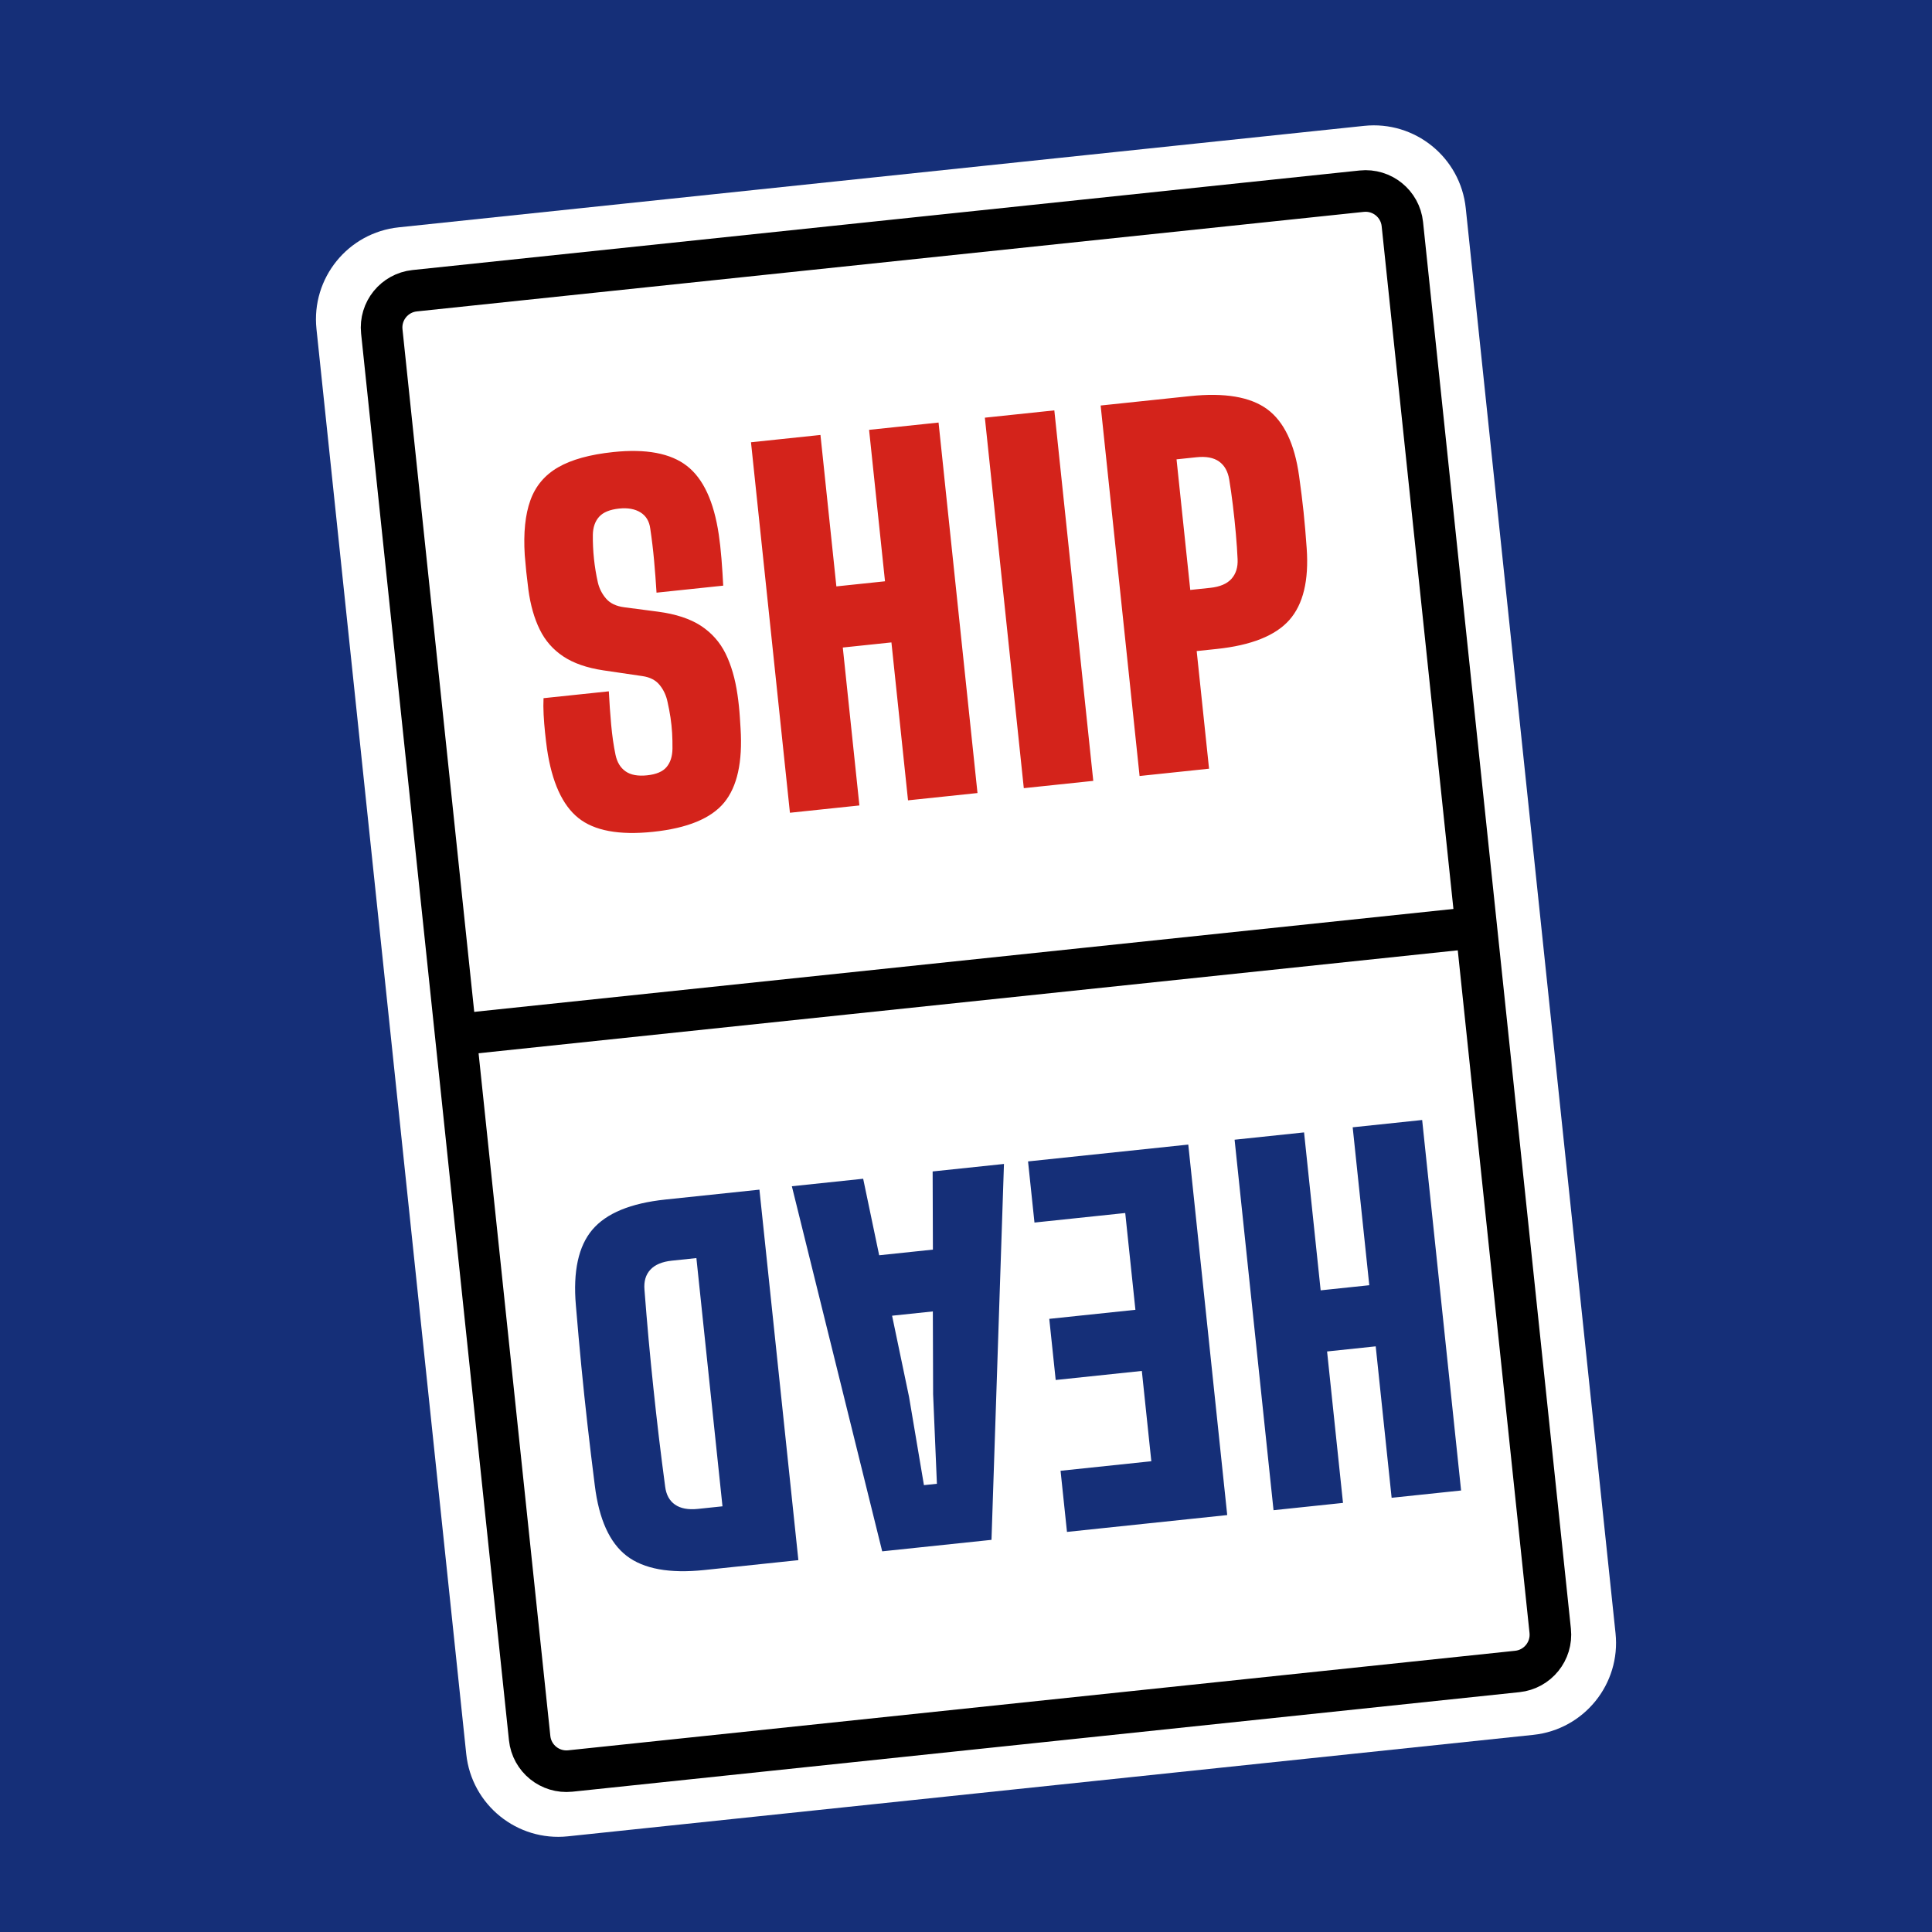
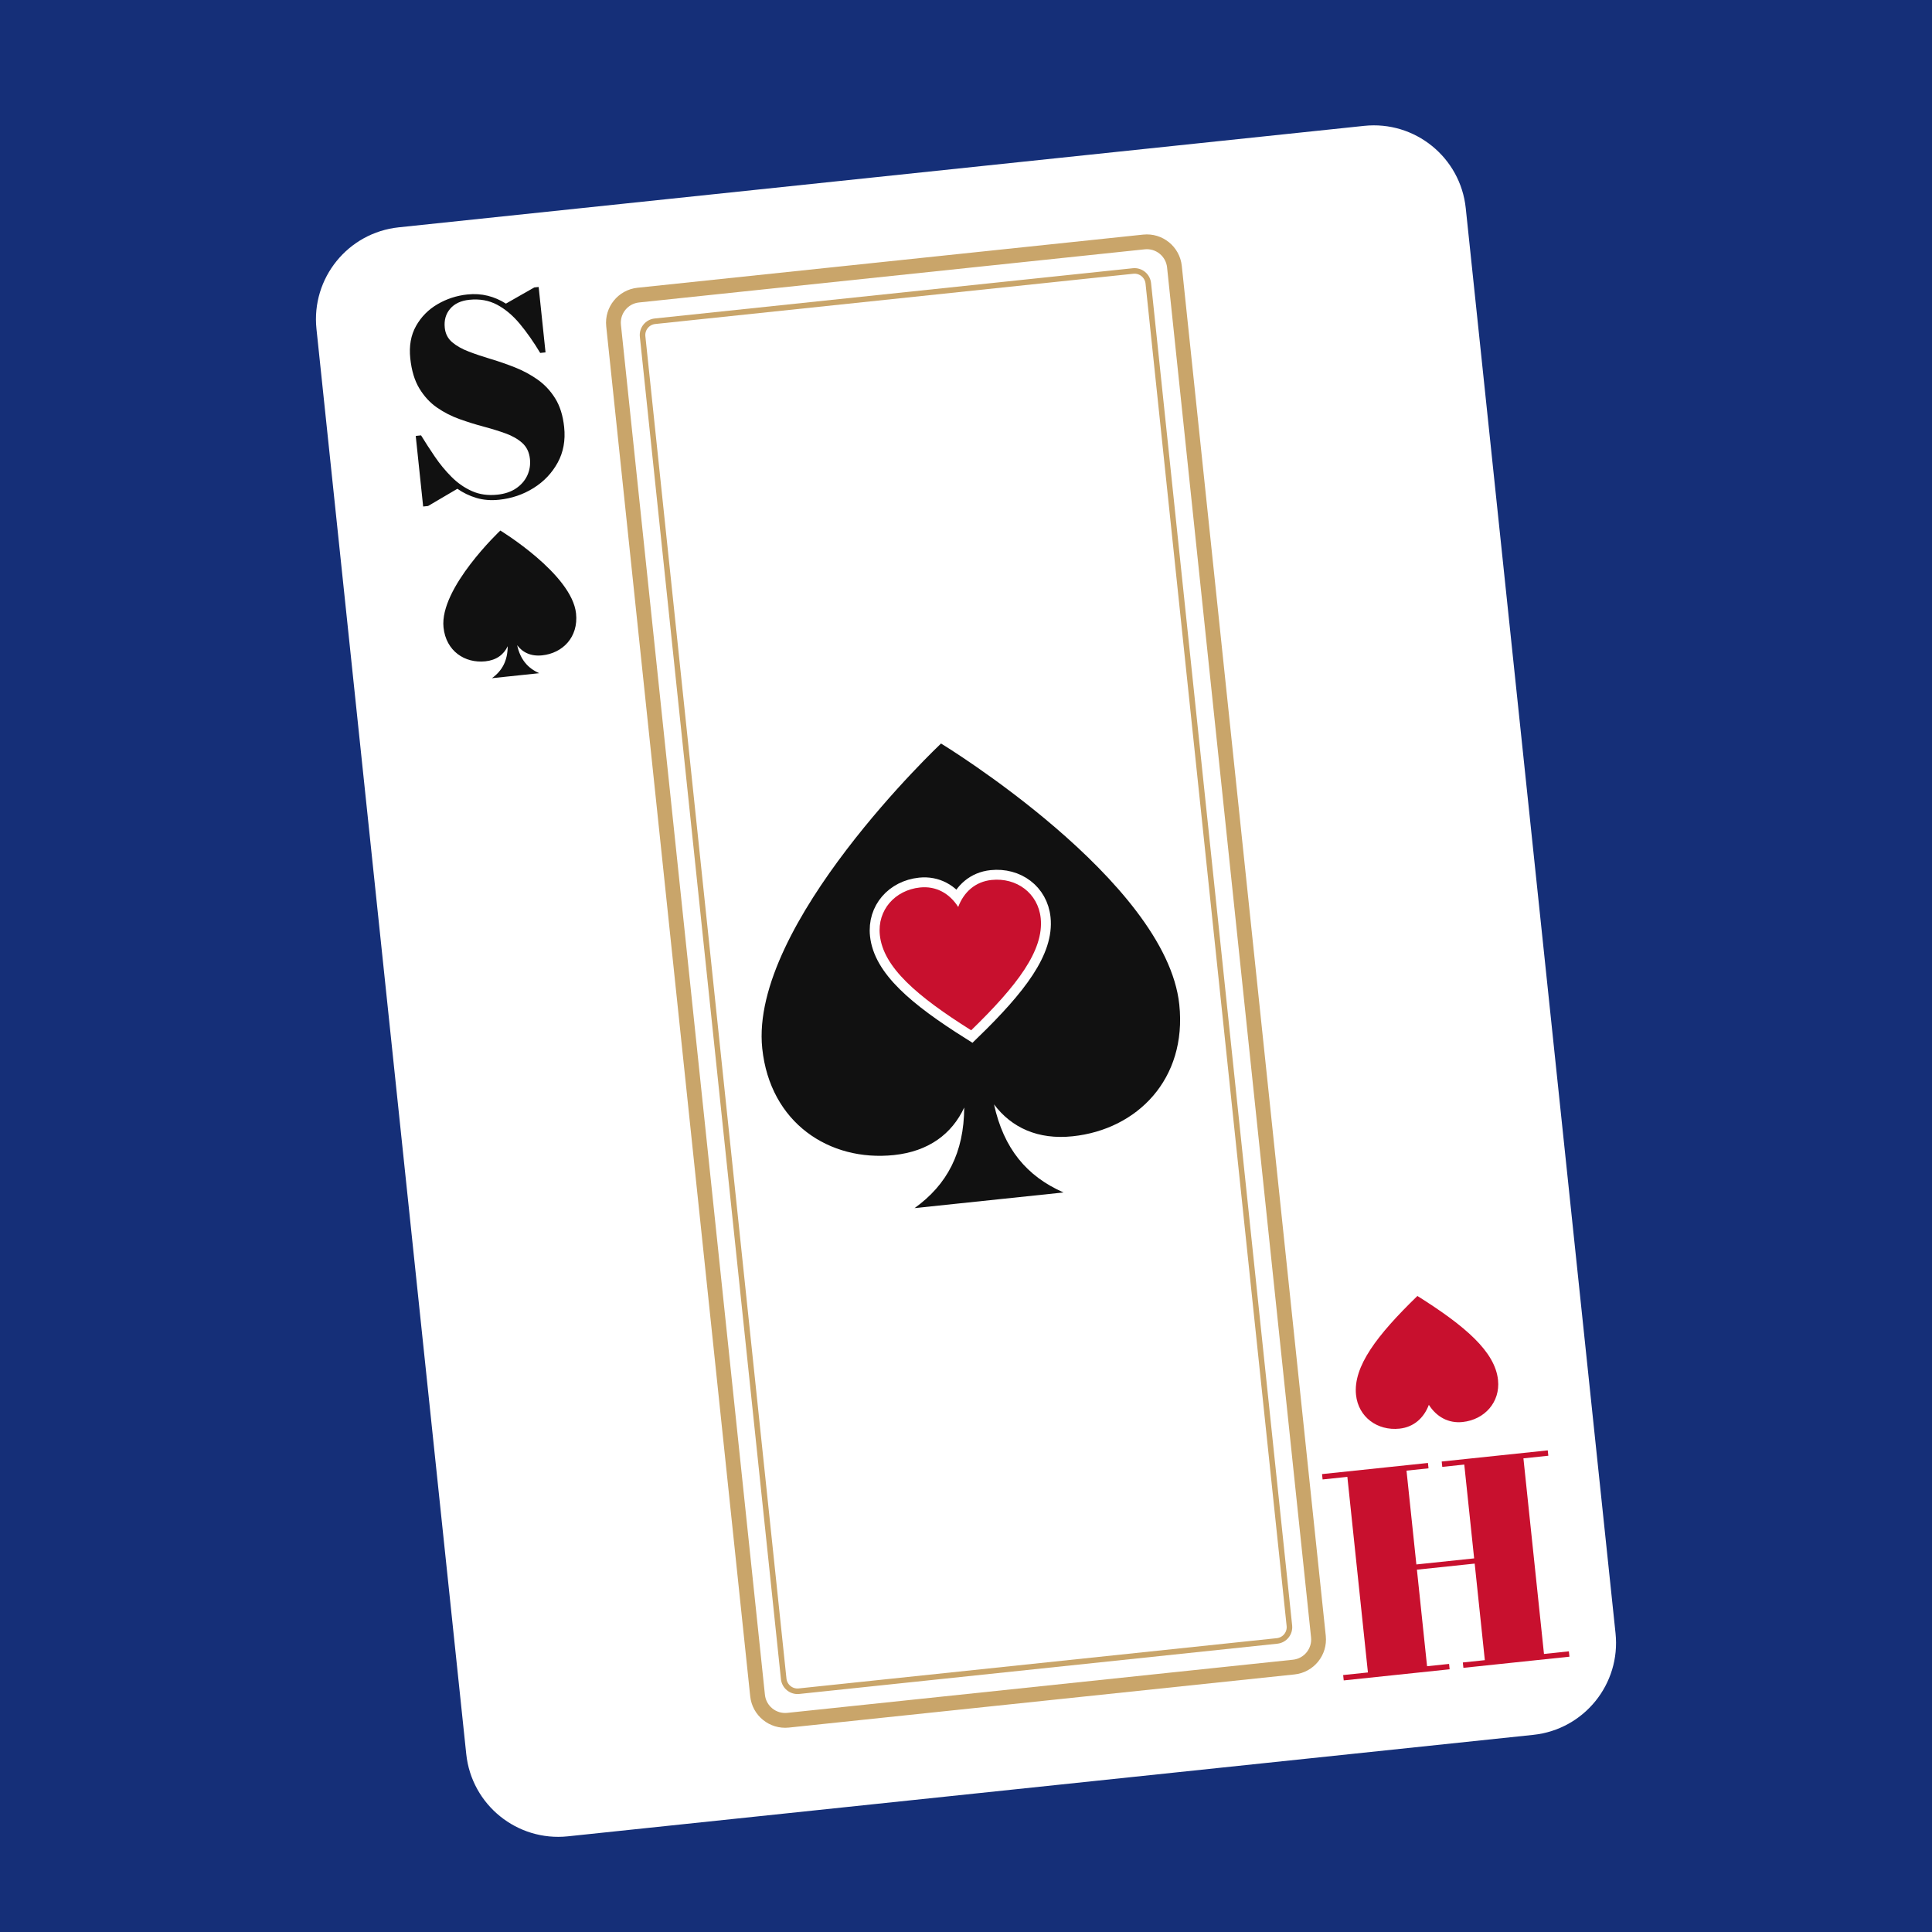
<svg xmlns="http://www.w3.org/2000/svg" viewBox="0 0 1024 1024">
  <rect width="1024" height="1024" fill="#152f78" />
  <g transform="translate(512 520) rotate(-6) scale(2.45) translate(-125 -175)">
    <rect width="250" height="350" rx="20" fill="#ffffff" />
-     <rect x="14" y="14" width="222" height="322" rx="8" fill="none" stroke="#000000" stroke-width="9" />
-     <path d="M14 175H236" stroke="#000000" stroke-width="9" />
-     <g transform="translate(30 30)">
-       <path fill="#d4231b" transform="translate(7.13 104.80) scale(1.0074)" d="M23.75 1Q12.75 1 8.08-3.65Q3.40-8.30 2.95-19.10Q2.90-20.70 2.90-22.62Q2.90-24.55 3-26.48Q3.10-28.40 3.35-30L17.45-30Q17.25-26.35 17.20-22.80Q17.15-19.25 17.45-16.30Q17.70-13.85 19.23-12.53Q20.75-11.20 23.75-11.20Q26.70-11.20 28.08-12.53Q29.45-13.85 29.75-16.30Q29.95-18 30.03-19.68Q30.10-21.35 30.03-23.03Q29.95-24.70 29.75-26.40Q29.55-28.50 28.45-30.20Q27.35-31.90 24.95-32.50L16.75-34.60Q11.55-35.95 8.50-38.48Q5.45-41 4.08-44.75Q2.70-48.50 2.55-53.50Q2.50-55.70 2.50-57.43Q2.50-59.15 2.55-61Q2.85-68.15 4.98-72.55Q7.10-76.95 11.65-78.98Q16.20-81 23.75-81Q34.40-81 39.20-76.37Q44-71.75 44.45-61Q44.55-58.85 44.48-55.75Q44.40-52.65 44.25-50L29.85-50Q30-53.45 30.05-56.90Q30.10-60.35 29.95-63.80Q29.90-66.20 28.23-67.50Q26.55-68.80 23.75-68.80Q20.75-68.80 19.30-67.50Q17.85-66.20 17.55-63.80Q17.25-61.25 17.25-58.65Q17.25-56.05 17.55-53.50Q17.80-51.50 18.95-49.85Q20.10-48.20 22.65-47.60L29.75-45.90Q35.35-44.55 38.58-41.93Q41.80-39.30 43.23-35.43Q44.65-31.55 44.85-26.40Q44.90-25.25 44.90-24Q44.90-22.75 44.85-21.50Q44.80-20.25 44.75-19.10Q44.30-8.30 39.58-3.65Q34.85 1 23.75 1M68.40 0L53.40 0L53.40-80L68.40-80L68.40-47.30L78.90-47.30L78.90-80L93.90-80L93.90 0L78.90 0L78.90-34.10L68.40-34.10M118.90 0L103.90 0L103.90-80L118.90-80M143.90 0L128.90 0L128.90-80L148.20-80Q159.40-80 164.38-75.48Q169.35-70.95 169.70-60.50Q169.85-56.30 169.85-52.70Q169.85-49.10 169.70-44.90Q169.35-34.50 164.38-29.95Q159.40-25.40 148.20-25.40L143.90-25.40L143.90 0M143.90-66.80L143.90-38.60L148.20-38.60Q151.35-38.60 152.95-40.05Q154.55-41.50 154.70-44.10Q154.85-46.55 154.90-49.62Q154.95-52.70 154.90-55.78Q154.85-58.85 154.70-61.30Q154.55-63.95 152.95-65.37Q151.35-66.80 148.20-66.80" />
+     <rect x="64" y="20" width="122" height="310" rx="6" fill="none" stroke="#c9a56a" stroke-width="3.2" />
+     <rect x="70" y="26" width="110" height="298" rx="3" fill="none" stroke="#c9a56a" stroke-width="1.2" />
+     <g transform="translate(71 119) scale(1.08)">
+       <path d="M50 4C50 4 8 36 8 61c0 15 11 24 24 24 7 0 12-3 15-8-1 9-5 15-12 19h30c-7-4-11-10-12-19 3 5 8 8 15 8 13 0 24-9 24-24C92 36 50 4 50 4z" fill="#111111" />
+       <g transform="translate(50 47) scale(.36) translate(-50 -49)">
+         <path d="M50 90C22 68 5 50 5 32 5 18 16 8 30 8c9 0 16 5 20 13 4-8 11-13 20-13 14 0 25 10 25 24 0 18-17 36-45 58z" fill="#c8102e" stroke="#ffffff" stroke-width="11" paint-order="stroke" />
+       </g>
    </g>
-     <g transform="rotate(180 125 175) translate(30 30)">
-       <path fill="#152f78" transform="translate(-4.03 104.80) scale(1.0074)" d="M19 0L4 0L4-80L19-80L19-47.30L29.50-47.30L29.50-80L44.50-80L44.50 0L29.50 0L29.50-34.10L19-34.10M89.10 0L54.50 0L54.50-80L89.10-80L89.10-66.80L69.50-66.80L69.50-47.30L88.10-47.30L88.10-34.10L69.50-34.10L69.50-13.20L89.10-13.20M109.70 0L94.30 0L105.40-80L129-80L140.10 0L124.70 0L123-16.70L111.40-16.70L109.70 0M114.60-47.60L112.80-29.90L121.60-29.90L119.80-47.60L118.60-66.80L115.80-66.80M167.40 0L147.10 0L147.10-80L167.40-80Q178.65-80 183.68-75.23Q188.70-70.45 188.90-59.50Q189.05-52.55 189.10-46.30Q189.15-40.05 189.10-33.80Q189.05-27.55 188.90-20.60Q188.70-9.60 183.68-4.80Q178.65 0 167.40 0M162.10-66.80L162.10-13.20L167.40-13.20Q170.55-13.20 172.20-14.65Q173.85-16.10 173.90-18.80Q174.05-24.15 174.13-29.45Q174.20-34.75 174.20-40.05Q174.20-45.35 174.13-50.68Q174.05-56 173.90-61.30Q173.85-63.95 172.20-65.37Q170.55-66.80 167.40-66.80" />
+     <path fill="#111111" transform="translate(16.62 60.04) scale(0.5795)" d="M32.50 1.45Q27.85 1.45 24.13-0.10Q20.40-1.65 17.40-4.25L5.85 1L4 1L4-25.50L6-25.50Q7.95-21.40 10.30-17.03Q12.65-12.65 15.68-8.90Q18.70-5.15 22.70-2.83Q26.70-0.50 32-0.50Q36.20-0.50 39.23-2.12Q42.25-3.75 43.88-6.48Q45.50-9.20 45.50-12.50Q45.50-16.25 43.30-18.70Q41.10-21.15 37.50-22.90Q33.90-24.65 29.58-26.30Q25.25-27.95 20.93-30.03Q16.60-32.10 13-35.20Q9.40-38.30 7.20-42.98Q5-47.65 5-54.50Q5-61.50 8.40-66.30Q11.80-71.10 17.23-73.55Q22.65-76 28.70-76Q32.70-76 36.20-74.73Q39.70-73.45 42.65-71.10L53.80-76L55.45-76L55.45-51.45L53.45-51.45Q50.45-57.90 47.05-63Q43.65-68.10 39.33-71.03Q35-73.95 29.20-73.95Q24.45-73.95 21.73-71.35Q19-68.75 19-64.50Q19-61.15 21.20-58.85Q23.40-56.55 27-54.73Q30.60-52.90 34.93-51.10Q39.25-49.30 43.55-47.05Q47.85-44.80 51.45-41.65Q55.05-38.50 57.25-33.98Q59.45-29.45 59.45-23Q59.45-15.50 55.65-10.03Q51.85-4.55 45.70-1.55Q39.55 1.45 32.50 1.45" />
+     <svg x="17.84" y="66.16" width="34.32" height="34.32" viewBox="0 0 100 100">
+       <path d="M50 4C50 4 8 36 8 61c0 15 11 24 24 24 7 0 12-3 15-8-1 9-5 15-12 19h30c-7-4-11-10-12-19 3 5 8 8 15 8 13 0 24-9 24-24C92 36 50 4 50 4z" fill="#111111" />
+     </svg>
+     <g transform="rotate(180 125 175)">
+       <path fill="#c8102e" transform="translate(9.58 60.88) scale(0.5984)" d="M45-75L83.50-75L83.50-73.05L74.50-73.05L74.50-1.95L83.50-1.95L83.50 0L45 0L45-1.95L53-1.95L53-36.05L32-36.05L32-1.95L40-1.95L40 0L1.45 0L1.45-1.95L10.50-1.95L10.50-73.05L1.45-73.05L1.45-75L40-75L40-73.05L32-73.05L32-37.95L53-37.95L53-73.05L45-73.05" />
+       <svg x="17.84" y="66.16" width="34.32" height="34.32" viewBox="0 0 100 100">
+         <path d="M50 90C22 68 5 50 5 32 5 18 16 8 30 8c9 0 16 5 20 13 4-8 11-13 20-13 14 0 25 10 25 24 0 18-17 36-45 58z" fill="#c8102e" />
+       </svg>
    </g>
  </g>
</svg>
